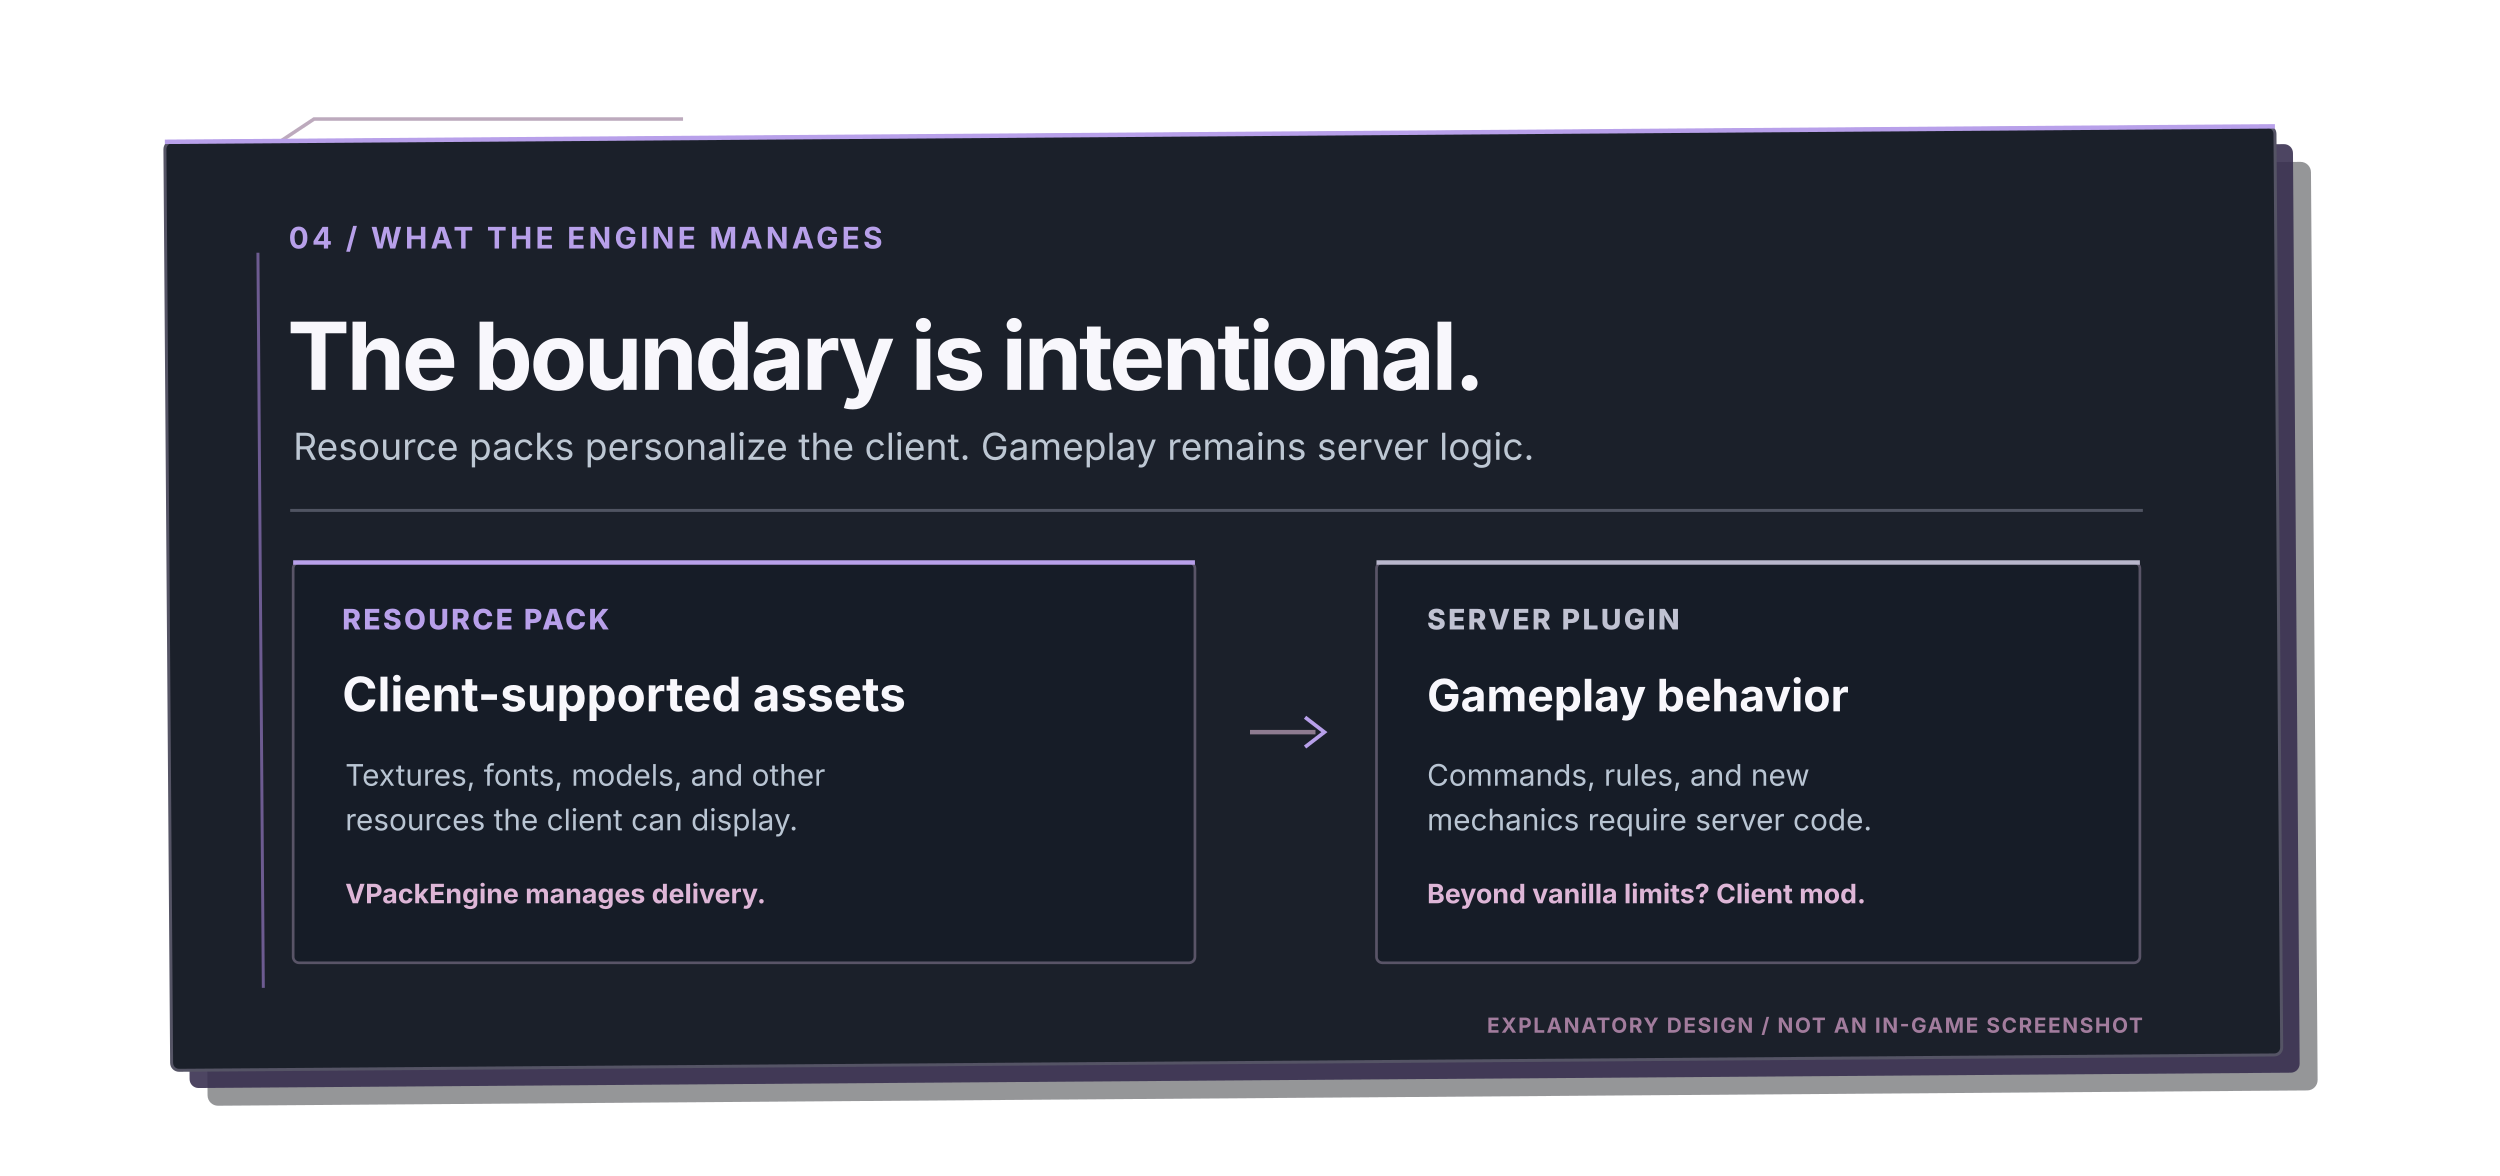
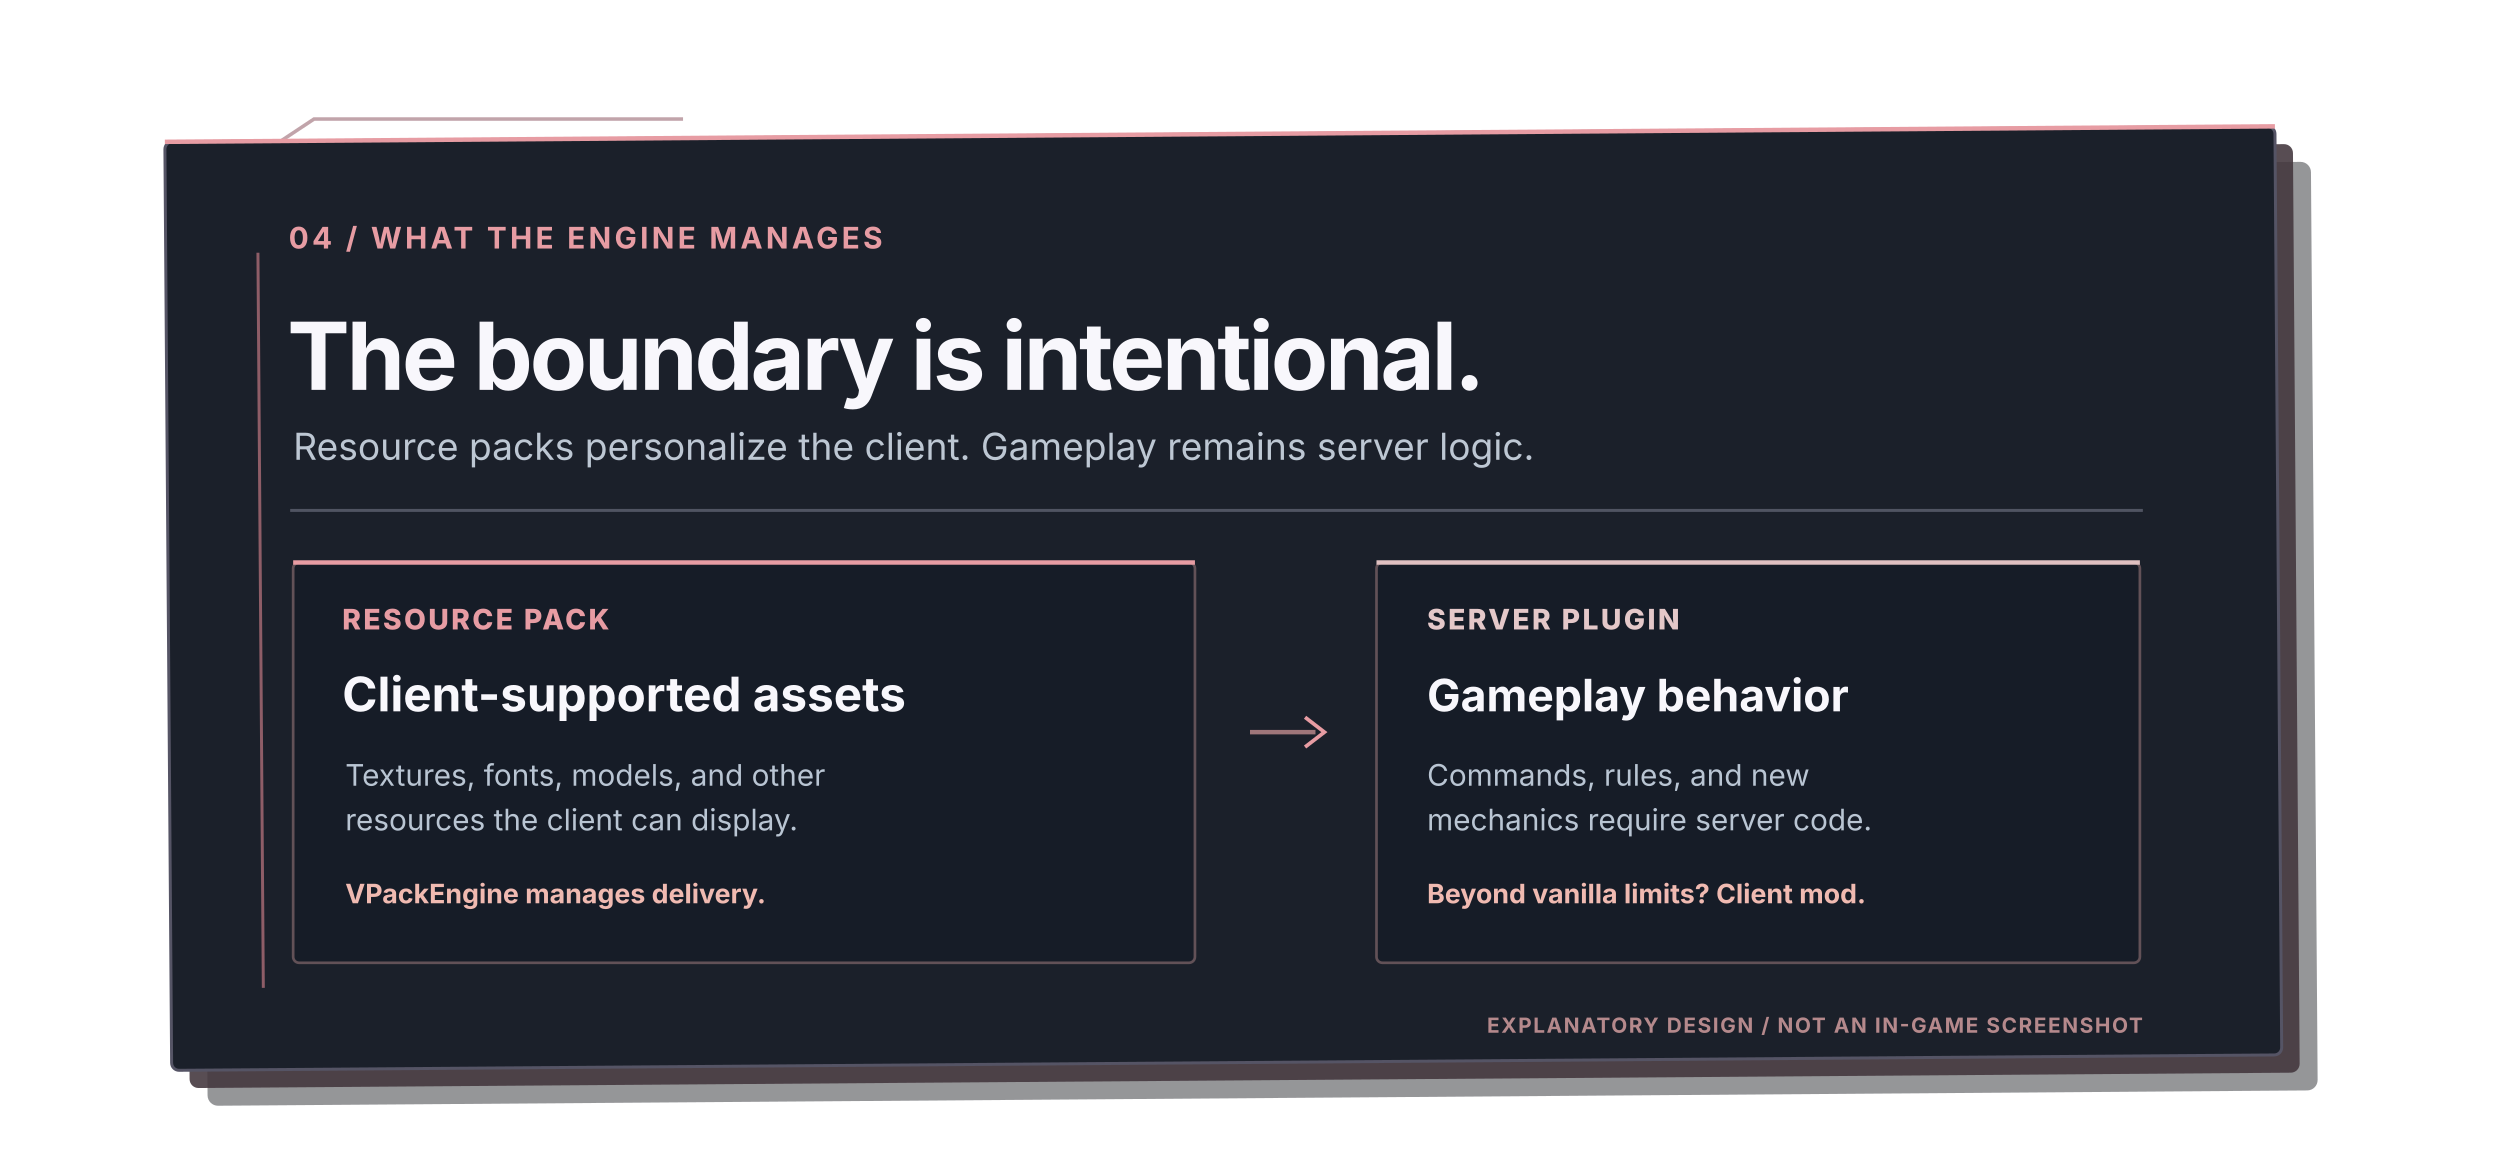
<svg xmlns="http://www.w3.org/2000/svg" width="1680" height="790" viewBox="0 0 1680 790" role="img" aria-label="The boundary is intentional.. Resource packs personalize the client. Gameplay remains server logic.">
-   <path d="M134 131L211 80H459" stroke="#7B567C" stroke-width="2.4" fill="none" opacity=".5" />
+   <path d="M134 131L211 80H459" stroke="#844956" stroke-width="2.4" fill="none" opacity=".5" />
  <g transform="rotate(-.42 835 395)">
    <rect x="137" y="114" width="1418" height="624" rx="7" fill="#02040A" opacity=".42" />
-     <rect x="125" y="102" width="1418" height="624" rx="6" fill="#352C4D" opacity=".88" />
+     <rect x="125" y="102" width="1418" height="624" rx="6" fill="#42353C" opacity=".88" />
    <rect x="113" y="90" width="1418" height="624" rx="5" fill="#1B202A" stroke="#555465" stroke-width="2" />
-     <path d="M113 90H1531" stroke="#B8A0EA" stroke-width="3" />
-     <path d="M175 165V659" stroke="#8C72B8" stroke-width="2" opacity=".72" />
+     <path d="M113 90H1531" stroke="#E79CA3" stroke-width="3" />
+     <path d="M175 165V659" stroke="#BA747E" stroke-width="2" opacity=".72" />
  </g>
  <g font-family="Inter,Arial,Helvetica,sans-serif">
-     <text x="194" y="167" font-size="20" font-weight="750" letter-spacing="2.2" fill="#B8A0EA">04 / WHAT THE ENGINE MANAGES</text>
+     <text x="194" y="167" font-size="20" font-weight="750" letter-spacing="2.2" fill="#E79CA3">04 / WHAT THE ENGINE MANAGES</text>
    <text x="193" y="262" font-size="63" font-weight="745" letter-spacing="-2.1" fill="#F8F7FC">The boundary is intentional.</text>
    <text x="197" y="309" font-size="25" fill="#BDC7D3">Resource packs personalize the client. Gameplay remains server logic.</text>
    <path d="M195 343H1440" stroke="#505462" stroke-width="2" />
    <g>
-       <rect x="197" y="378" width="606" height="269" rx="4" fill="#161C27" stroke="#595467" stroke-width="1.8" />
-       <path d="M197 378H803" stroke="#B8A0EA" stroke-width="3" />
-       <text x="230" y="423" fill="#B8A0EA" font-size="19" font-weight="755" letter-spacing="1.6">RESOURCE PACK</text>
+       <rect x="197" y="378" width="606" height="269" rx="4" fill="#161C27" stroke="#625157" stroke-width="1.8" />
+       <path d="M197 378H803" stroke="#E79CA3" stroke-width="3" />
+       <text x="230" y="423" fill="#E79CA3" font-size="19" font-weight="755" letter-spacing="1.6">RESOURCE PACK</text>
      <text x="230" y="478" fill="#F8F7FC" font-size="32" font-weight="750">Client-supported assets</text>
      <text x="232" y="528" fill="#B9C5D3" font-size="20">Textures, fonts, models, and other</text>
      <text x="232" y="558" fill="#B9C5D3" font-size="20">resources the client can display.</text>
-       <text x="232" y="607" fill="#DEB6D7" font-size="18" font-weight="740">VPackEngine manages delivery.</text>
-       <path d="M840 492H884" stroke="#8E7B90" stroke-width="3" />
-       <path d="M877 482L890 492L877 502" fill="none" stroke="#B8A0EA" stroke-width="2.5" />
-       <rect x="925" y="378" width="513" height="269" rx="4" fill="#161C27" stroke="#595467" stroke-width="1.8" />
-       <path d="M925 378H1438" stroke="#B8B6CC" stroke-width="3" />
-       <text x="959" y="423" fill="#C0C2D2" font-size="19" font-weight="755" letter-spacing="1.6">SERVER PLUGIN</text>
+       <text x="232" y="607" fill="#F0BAB1" font-size="18" font-weight="740">VPackEngine manages delivery.</text>
+       <path d="M840 492H884" stroke="#9F767A" stroke-width="3" />
+       <path d="M877 482L890 492L877 502" fill="none" stroke="#E79CA3" stroke-width="2.5" />
+       <rect x="925" y="378" width="513" height="269" rx="4" fill="#161C27" stroke="#625157" stroke-width="1.8" />
+       <path d="M925 378H1438" stroke="#DFC0C1" stroke-width="3" />
+       <text x="959" y="423" fill="#E4C8C9" font-size="19" font-weight="755" letter-spacing="1.6">SERVER PLUGIN</text>
      <text x="959" y="478" fill="#F8F7FC" font-size="30" font-weight="750">Gameplay behavior</text>
      <text x="959" y="528" fill="#B9C5D3" font-size="20">Commands, rules, and new</text>
      <text x="959" y="558" fill="#B9C5D3" font-size="20">mechanics require server code.</text>
-       <text x="959" y="607" fill="#DEB6D7" font-size="18" font-weight="740">Beyond vanilla limits? Client mod.</text>
+       <text x="959" y="607" fill="#F0BAB1" font-size="18" font-weight="740">Beyond vanilla limits? Client mod.</text>
    </g>
-     <text x="1440" y="694" text-anchor="end" font-size="14" font-weight="680" letter-spacing="1.05" fill="#A27C9D">EXPLANATORY DESIGN / NOT AN IN-GAME SCREENSHOT</text>
+     <text x="1440" y="694" text-anchor="end" font-size="14" font-weight="680" letter-spacing="1.05" fill="#B5898C">EXPLANATORY DESIGN / NOT AN IN-GAME SCREENSHOT</text>
  </g>
</svg>
